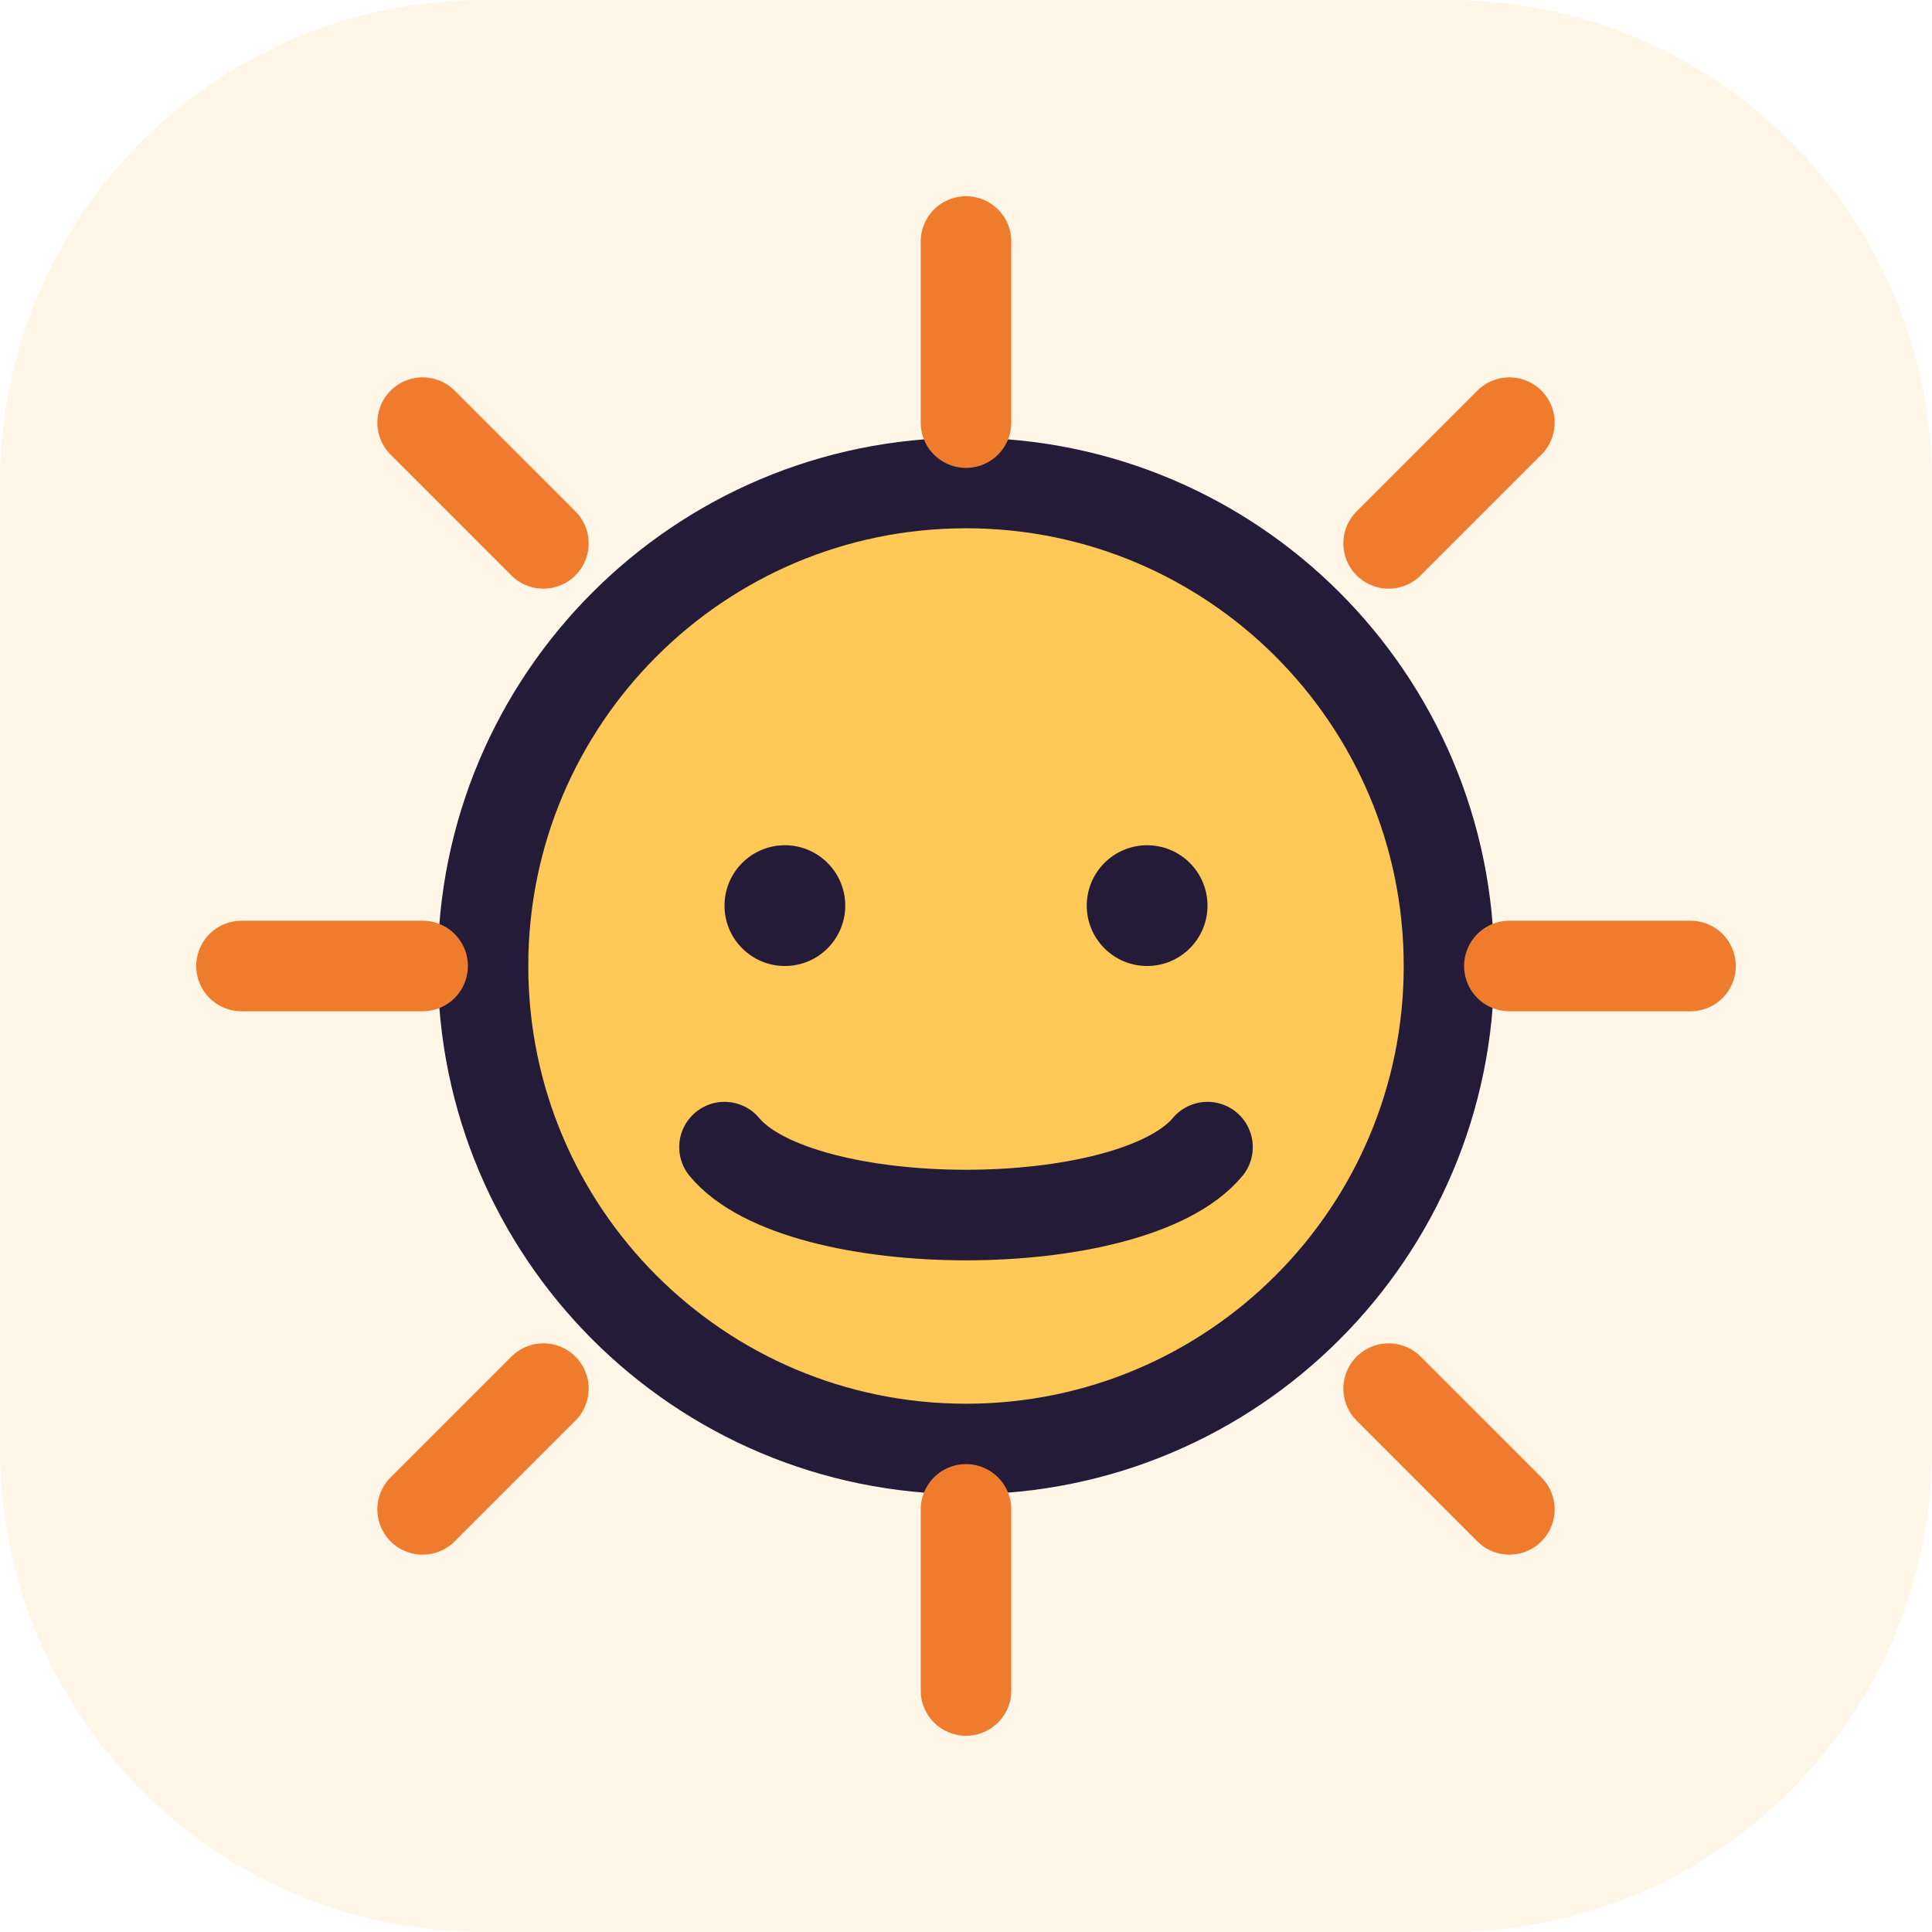
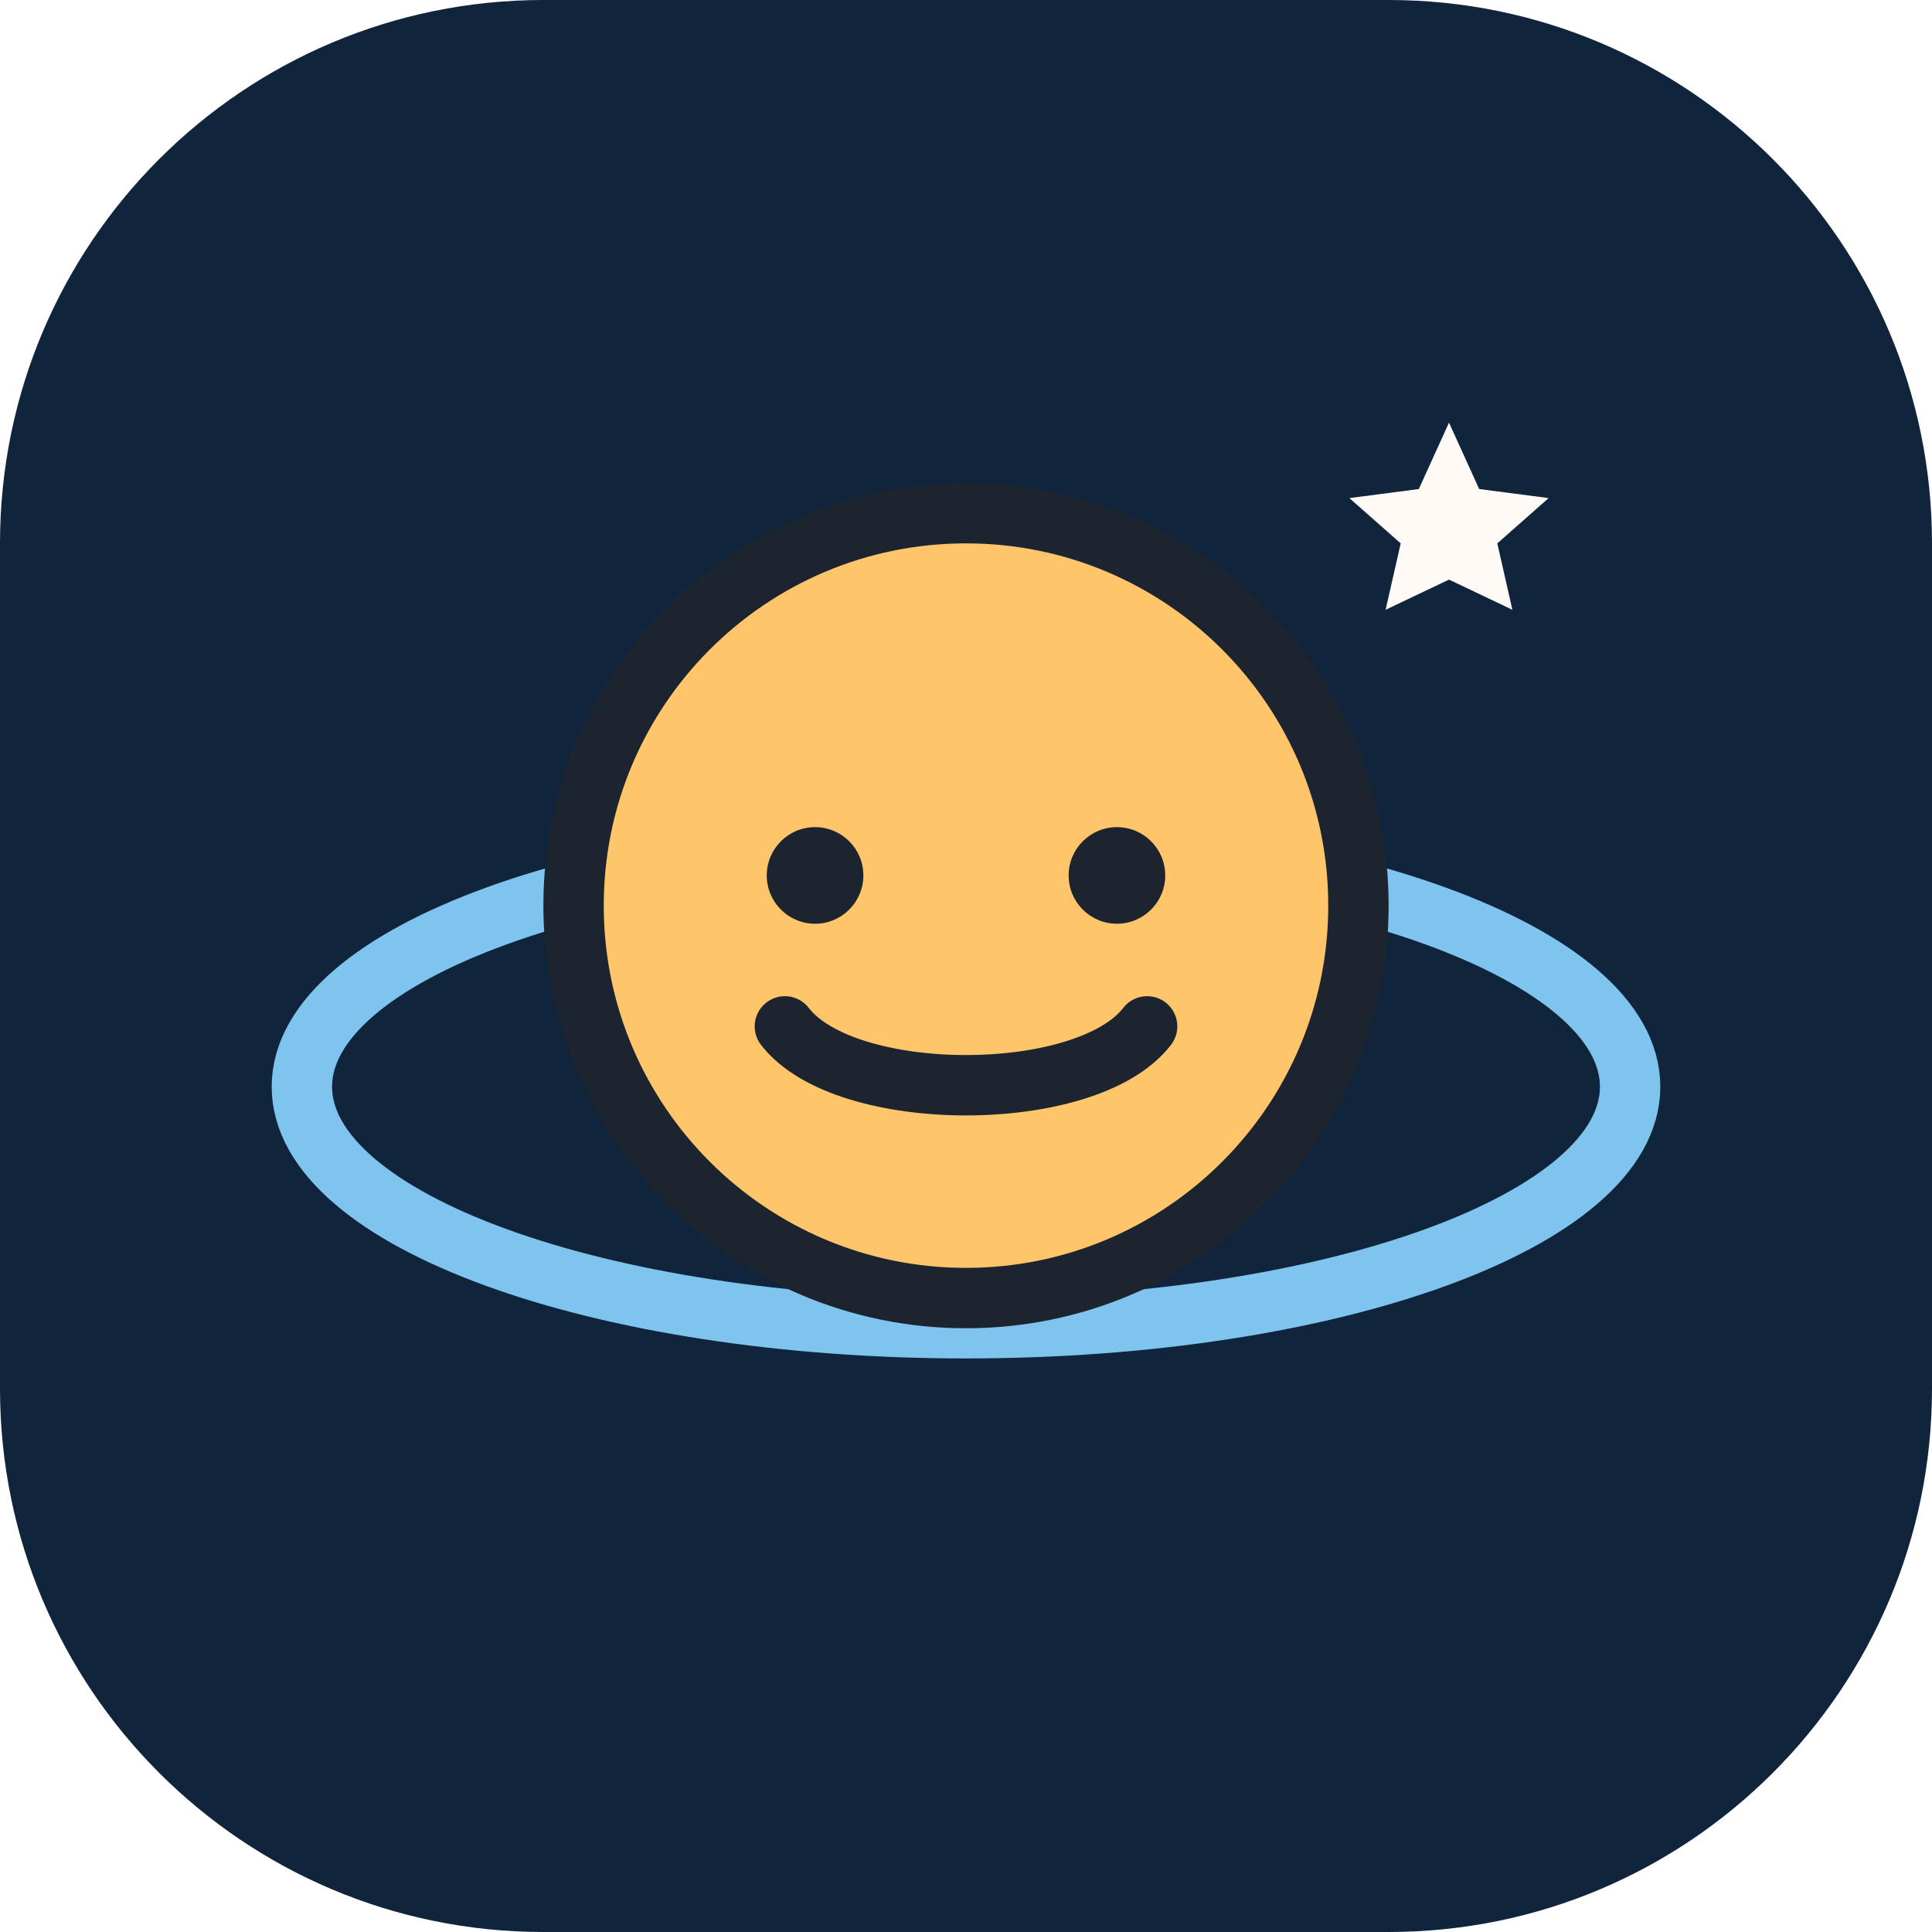
<svg xmlns="http://www.w3.org/2000/svg" viewBox="0 0 64 64" role="img" aria-label="Sunny Steps">
-   <rect width="64" height="64" rx="16" fill="#fff6e8" />
-   <circle cx="32" cy="32" r="16" fill="#ffc857" stroke="#241b38" stroke-width="3" />
-   <circle cx="26" cy="30" r="2" fill="#241b38" />
-   <circle cx="38" cy="30" r="2" fill="#241b38" />
-   <path d="M24 38c2.5 3 13.5 3 16 0" fill="none" stroke="#241b38" stroke-width="3" stroke-linecap="round" />
-   <path d="M32 8v6M32 50v6M8 32h6M50 32h6M14 14l4 4M46 46l4 4M50 14l-4 4M18 46l-4 4" stroke="#ef7b2d" stroke-width="3" stroke-linecap="round" />
+   <rect width="64" height="64" rx="18" fill="#10243c" />
+   <ellipse cx="32" cy="36" rx="22" ry="8" fill="none" stroke="#7ec4ef" stroke-width="2" />
+   <circle cx="32" cy="30" r="13" fill="#ffc56a" stroke="#1c2430" stroke-width="2" />
+   <circle cx="27" cy="29" r="1.6" fill="#1c2430" />
+   <circle cx="37" cy="29" r="1.6" fill="#1c2430" />
+   <path d="M26 34c2 2.6 10 2.6 12 0" fill="none" stroke="#1c2430" stroke-width="2" stroke-linecap="round" />
+   <path d="M48 14l1 2.2 2.3.3-1.7 1.5.5 2.2L48 19.2l-2.1 1 .5-2.2-1.7-1.5 2.3-.3z" fill="#fffaf6" />
</svg>
